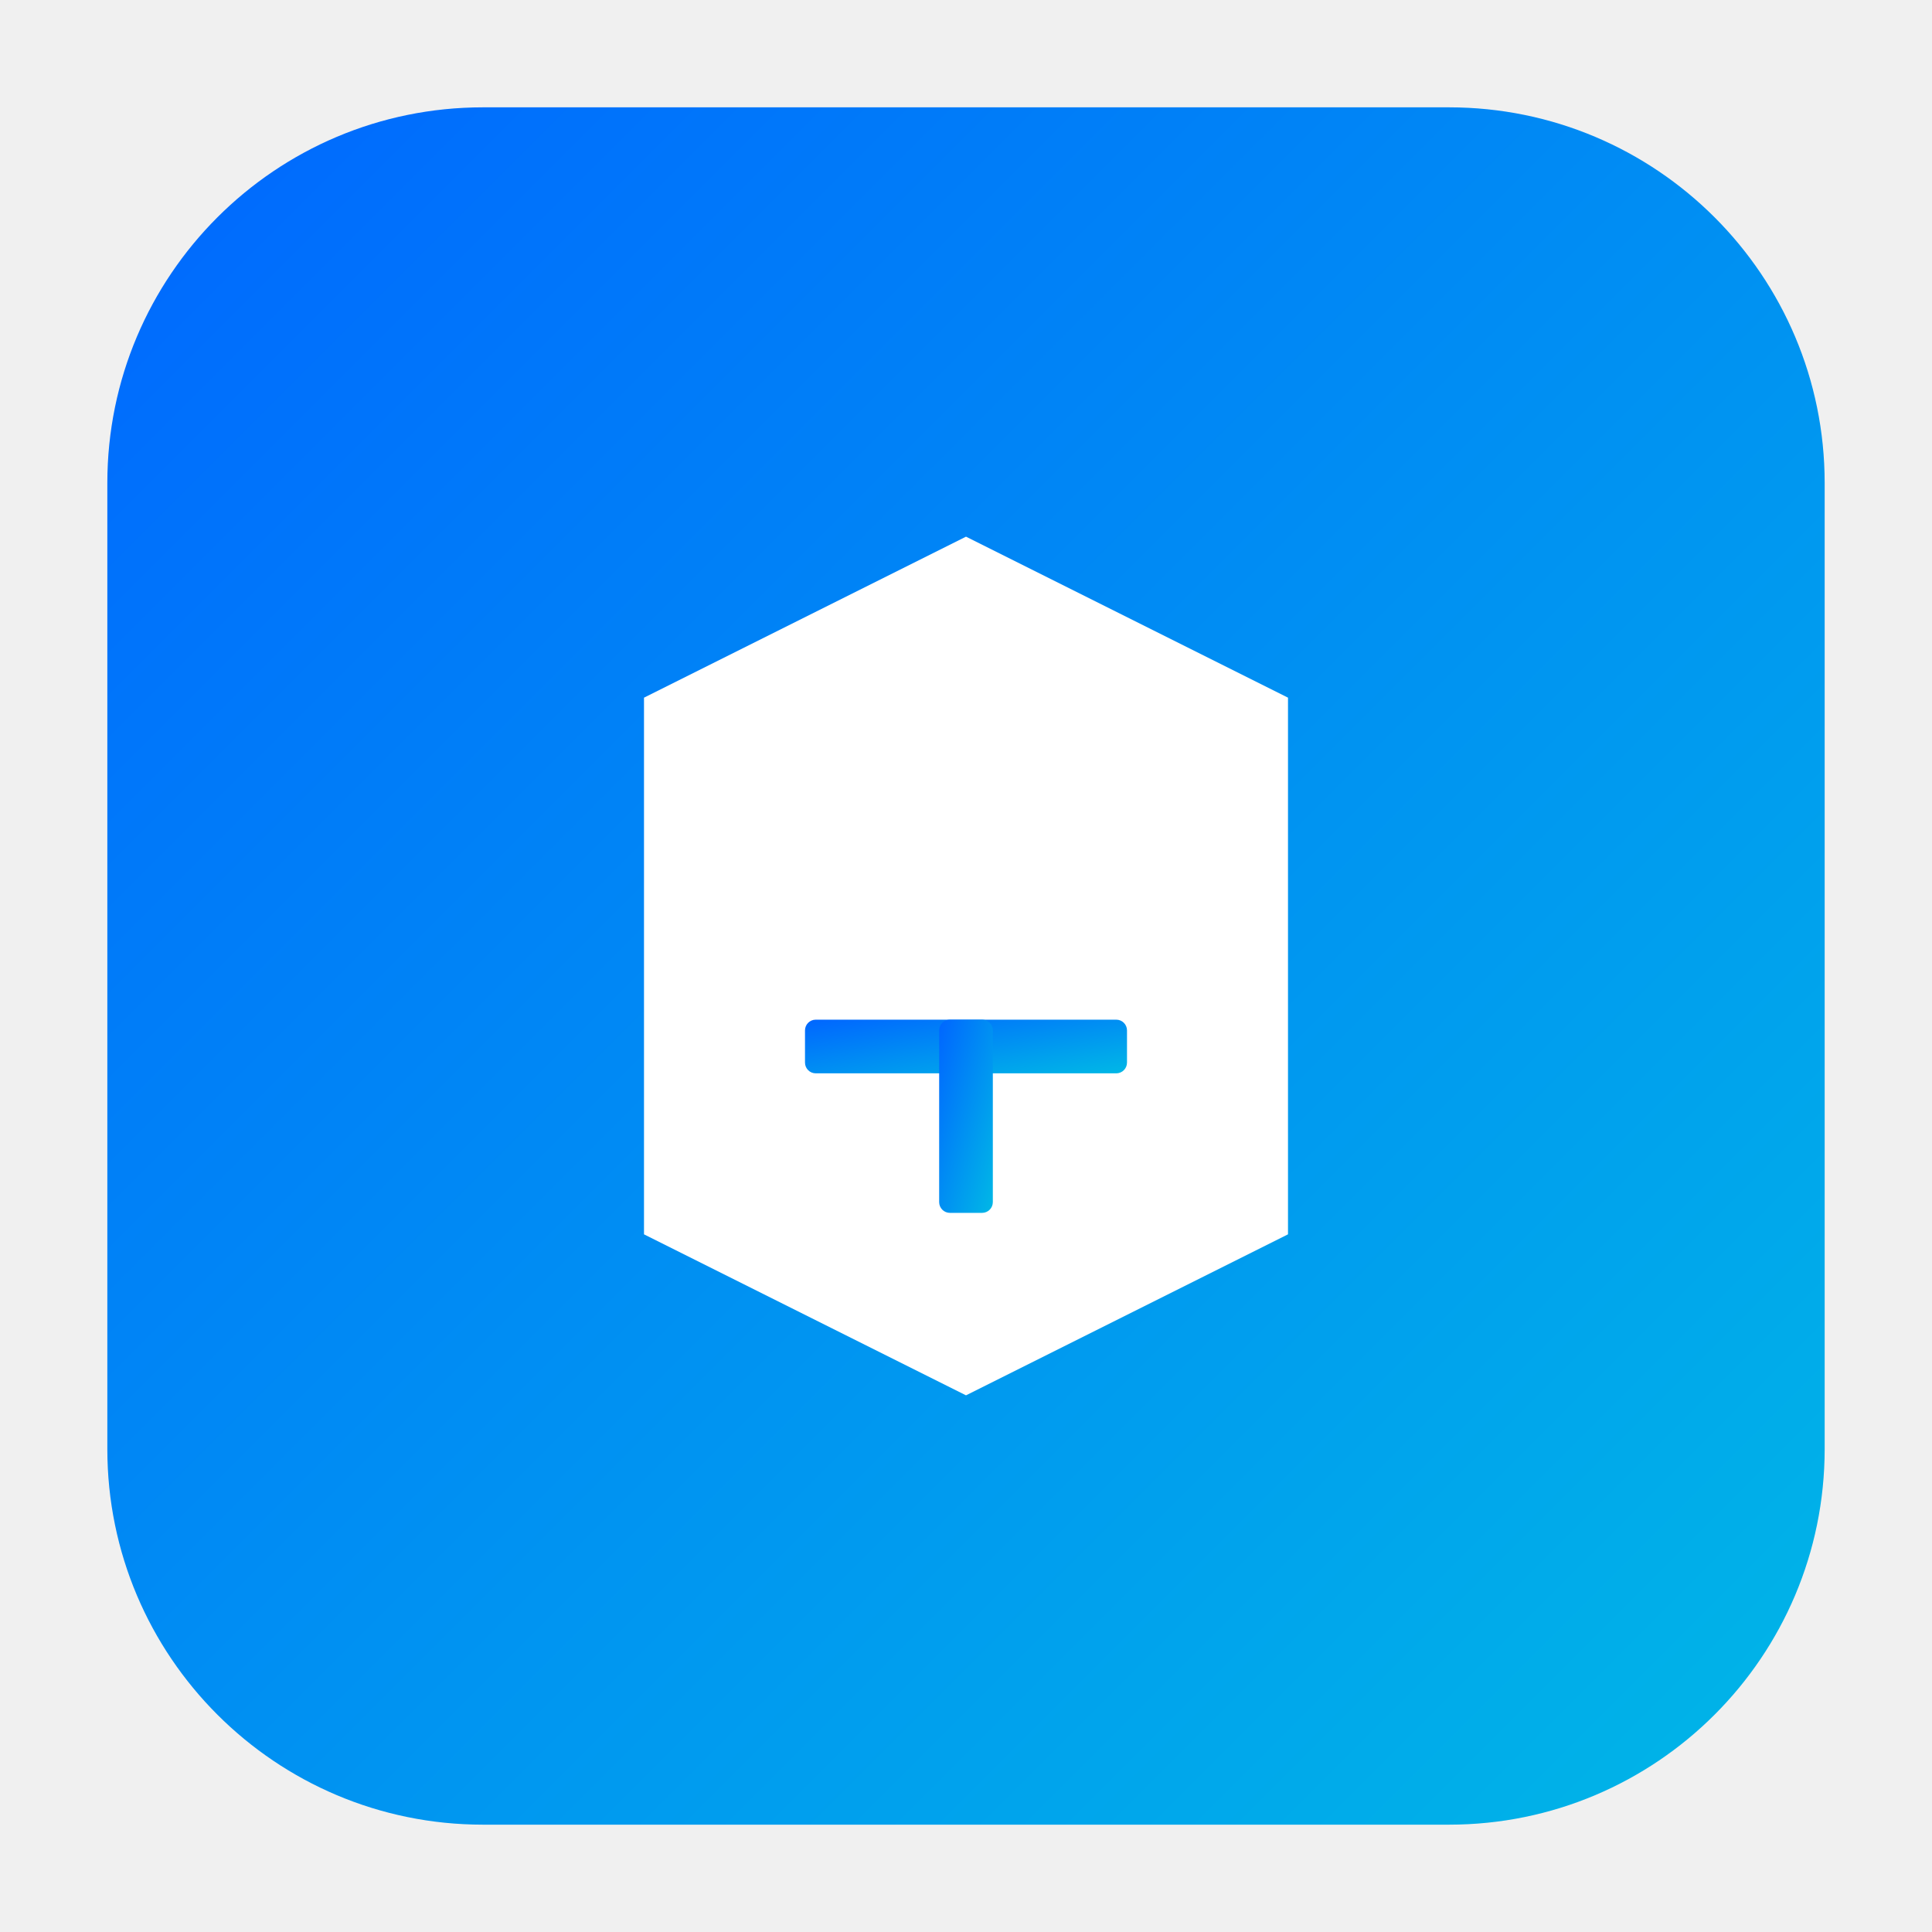
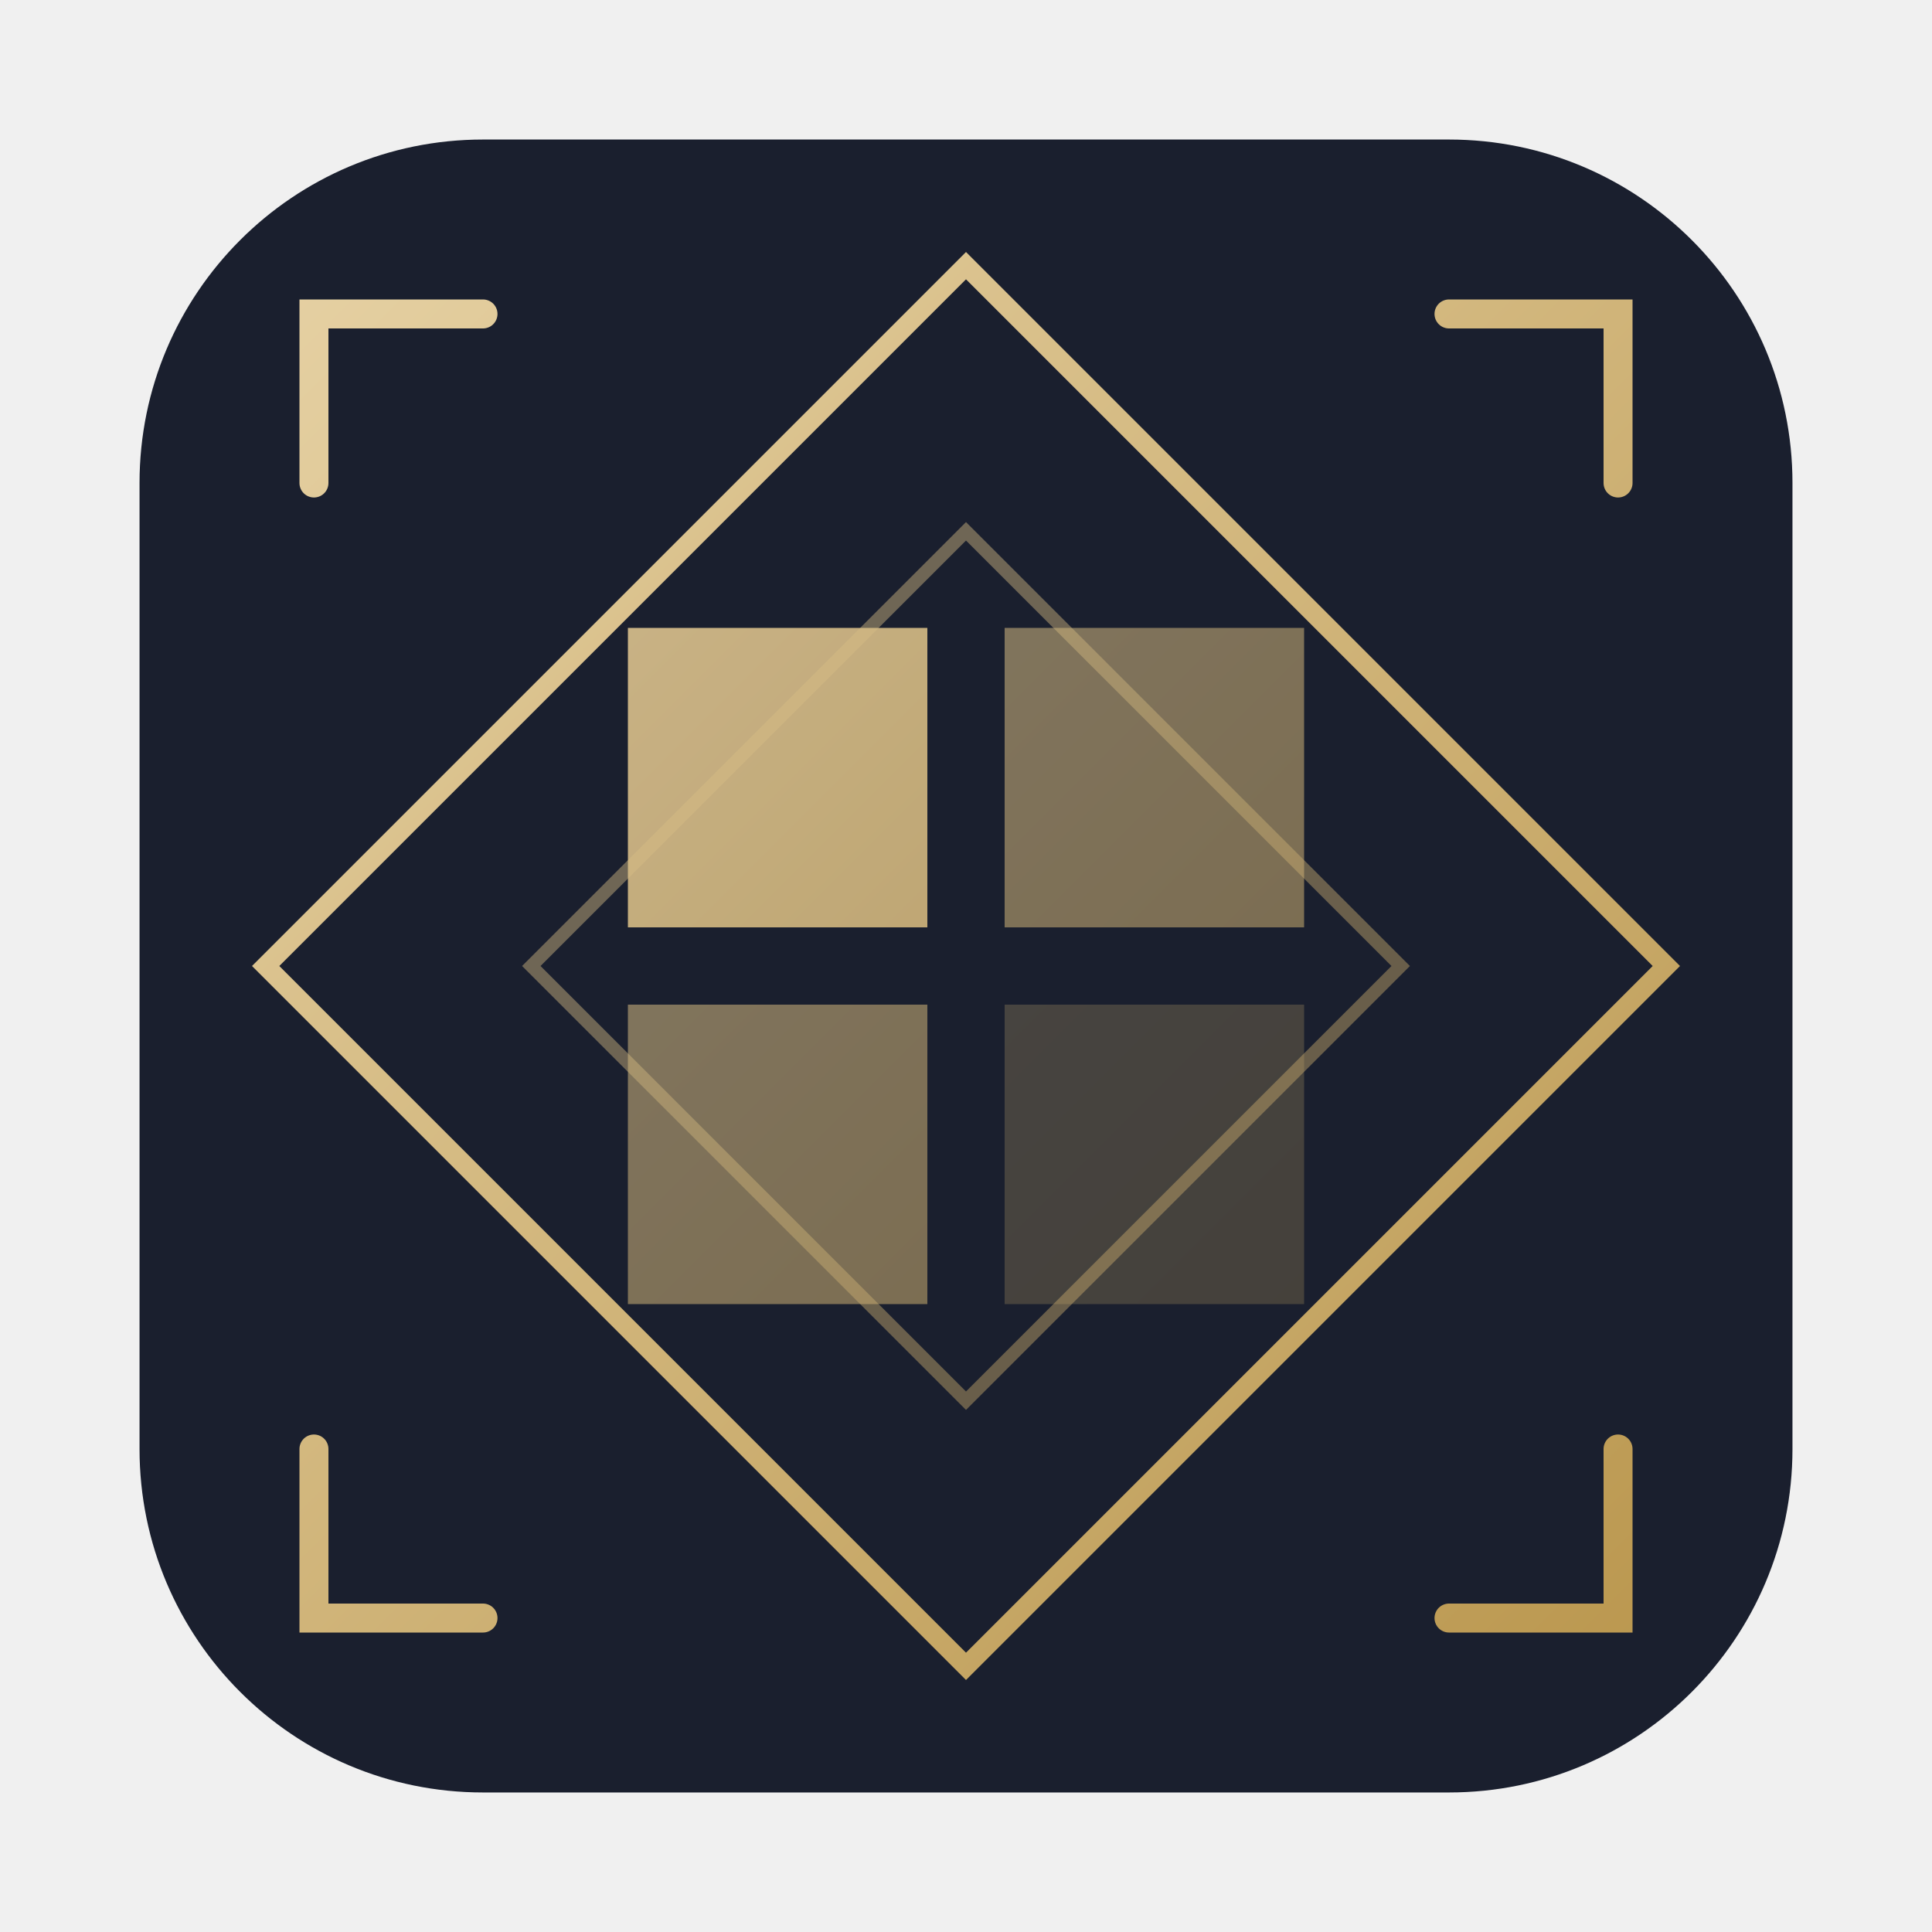
- <svg xmlns="http://www.w3.org/2000/svg" viewBox="0 0 180 180" fill="none">
+ <svg xmlns="http://www.w3.org/2000/svg" width="180" height="180" viewBox="0 0 180 180">
  <defs>
-     <linearGradient id="appleIconGradient" x1="0%" y1="0%" x2="100%" y2="100%">
-       <stop offset="0%" style="stop-color:#0066FF;stop-opacity:1" />
-       <stop offset="100%" style="stop-color:#00B8E6;stop-opacity:1" />
+     <linearGradient id="ag" x1="0" y1="0" x2="32" y2="32" gradientUnits="userSpaceOnUse">
+       <stop offset="0%" stop-color="#e8d4a8" />
+       <stop offset="100%" stop-color="#b8944a" />
    </linearGradient>
  </defs>
-   <rect x="10" y="10" width="160" height="160" rx="35" fill="url(#appleIconGradient)" />
-   <polygon points="90,50 120,65 120,115 90,130 60,115 60,65" fill="#FFFFFF" opacity="1" />
-   <rect x="75" y="95" width="30" height="5" rx="1" fill="url(#appleIconGradient)" />
-   <rect x="87.5" y="95" width="5" height="18" rx="1" fill="url(#appleIconGradient)" />
+   <rect x="13" y="13" width="154" height="154" rx="32" fill="#1a1f2e" />
+   <g transform="translate(90,90) scale(4.5) translate(-16,-16)">
+     <path d="M16 1.5 L30.5 16 L16 30.5 L1.5 16 Z" fill="none" stroke="url(#ag)" stroke-width="0.4" />
+     <path d="M16 7 L25 16 L16 25 L7 16 Z" fill="none" stroke="url(#ag)" stroke-width="0.27" opacity="0.45" />
+     <rect x="9" y="9" width="6.2" height="6.2" fill="url(#ag)" opacity="0.9" />
+     <rect x="16.8" y="9" width="6.2" height="6.2" fill="url(#ag)" opacity="0.55" />
+     <rect x="9" y="16.8" width="6.2" height="6.2" fill="url(#ag)" opacity="0.55" />
+     <rect x="16.8" y="16.8" width="6.2" height="6.2" fill="url(#ag)" opacity="0.25" />
+     <path d="M6 2.5 L2.5 2.5 L2.5 6" fill="none" stroke="url(#ag)" stroke-width="0.6" stroke-linecap="round" />
+     <path d="M26 2.5 L29.5 2.5 L29.5 6" fill="none" stroke="url(#ag)" stroke-width="0.6" stroke-linecap="round" />
+     <path d="M26 29.5 L29.5 29.5 L29.5 26" fill="none" stroke="url(#ag)" stroke-width="0.6" stroke-linecap="round" />
+     <path d="M6 29.5 L2.5 29.5 L2.5 26" fill="none" stroke="url(#ag)" stroke-width="0.6" stroke-linecap="round" />
+   </g>
</svg>
